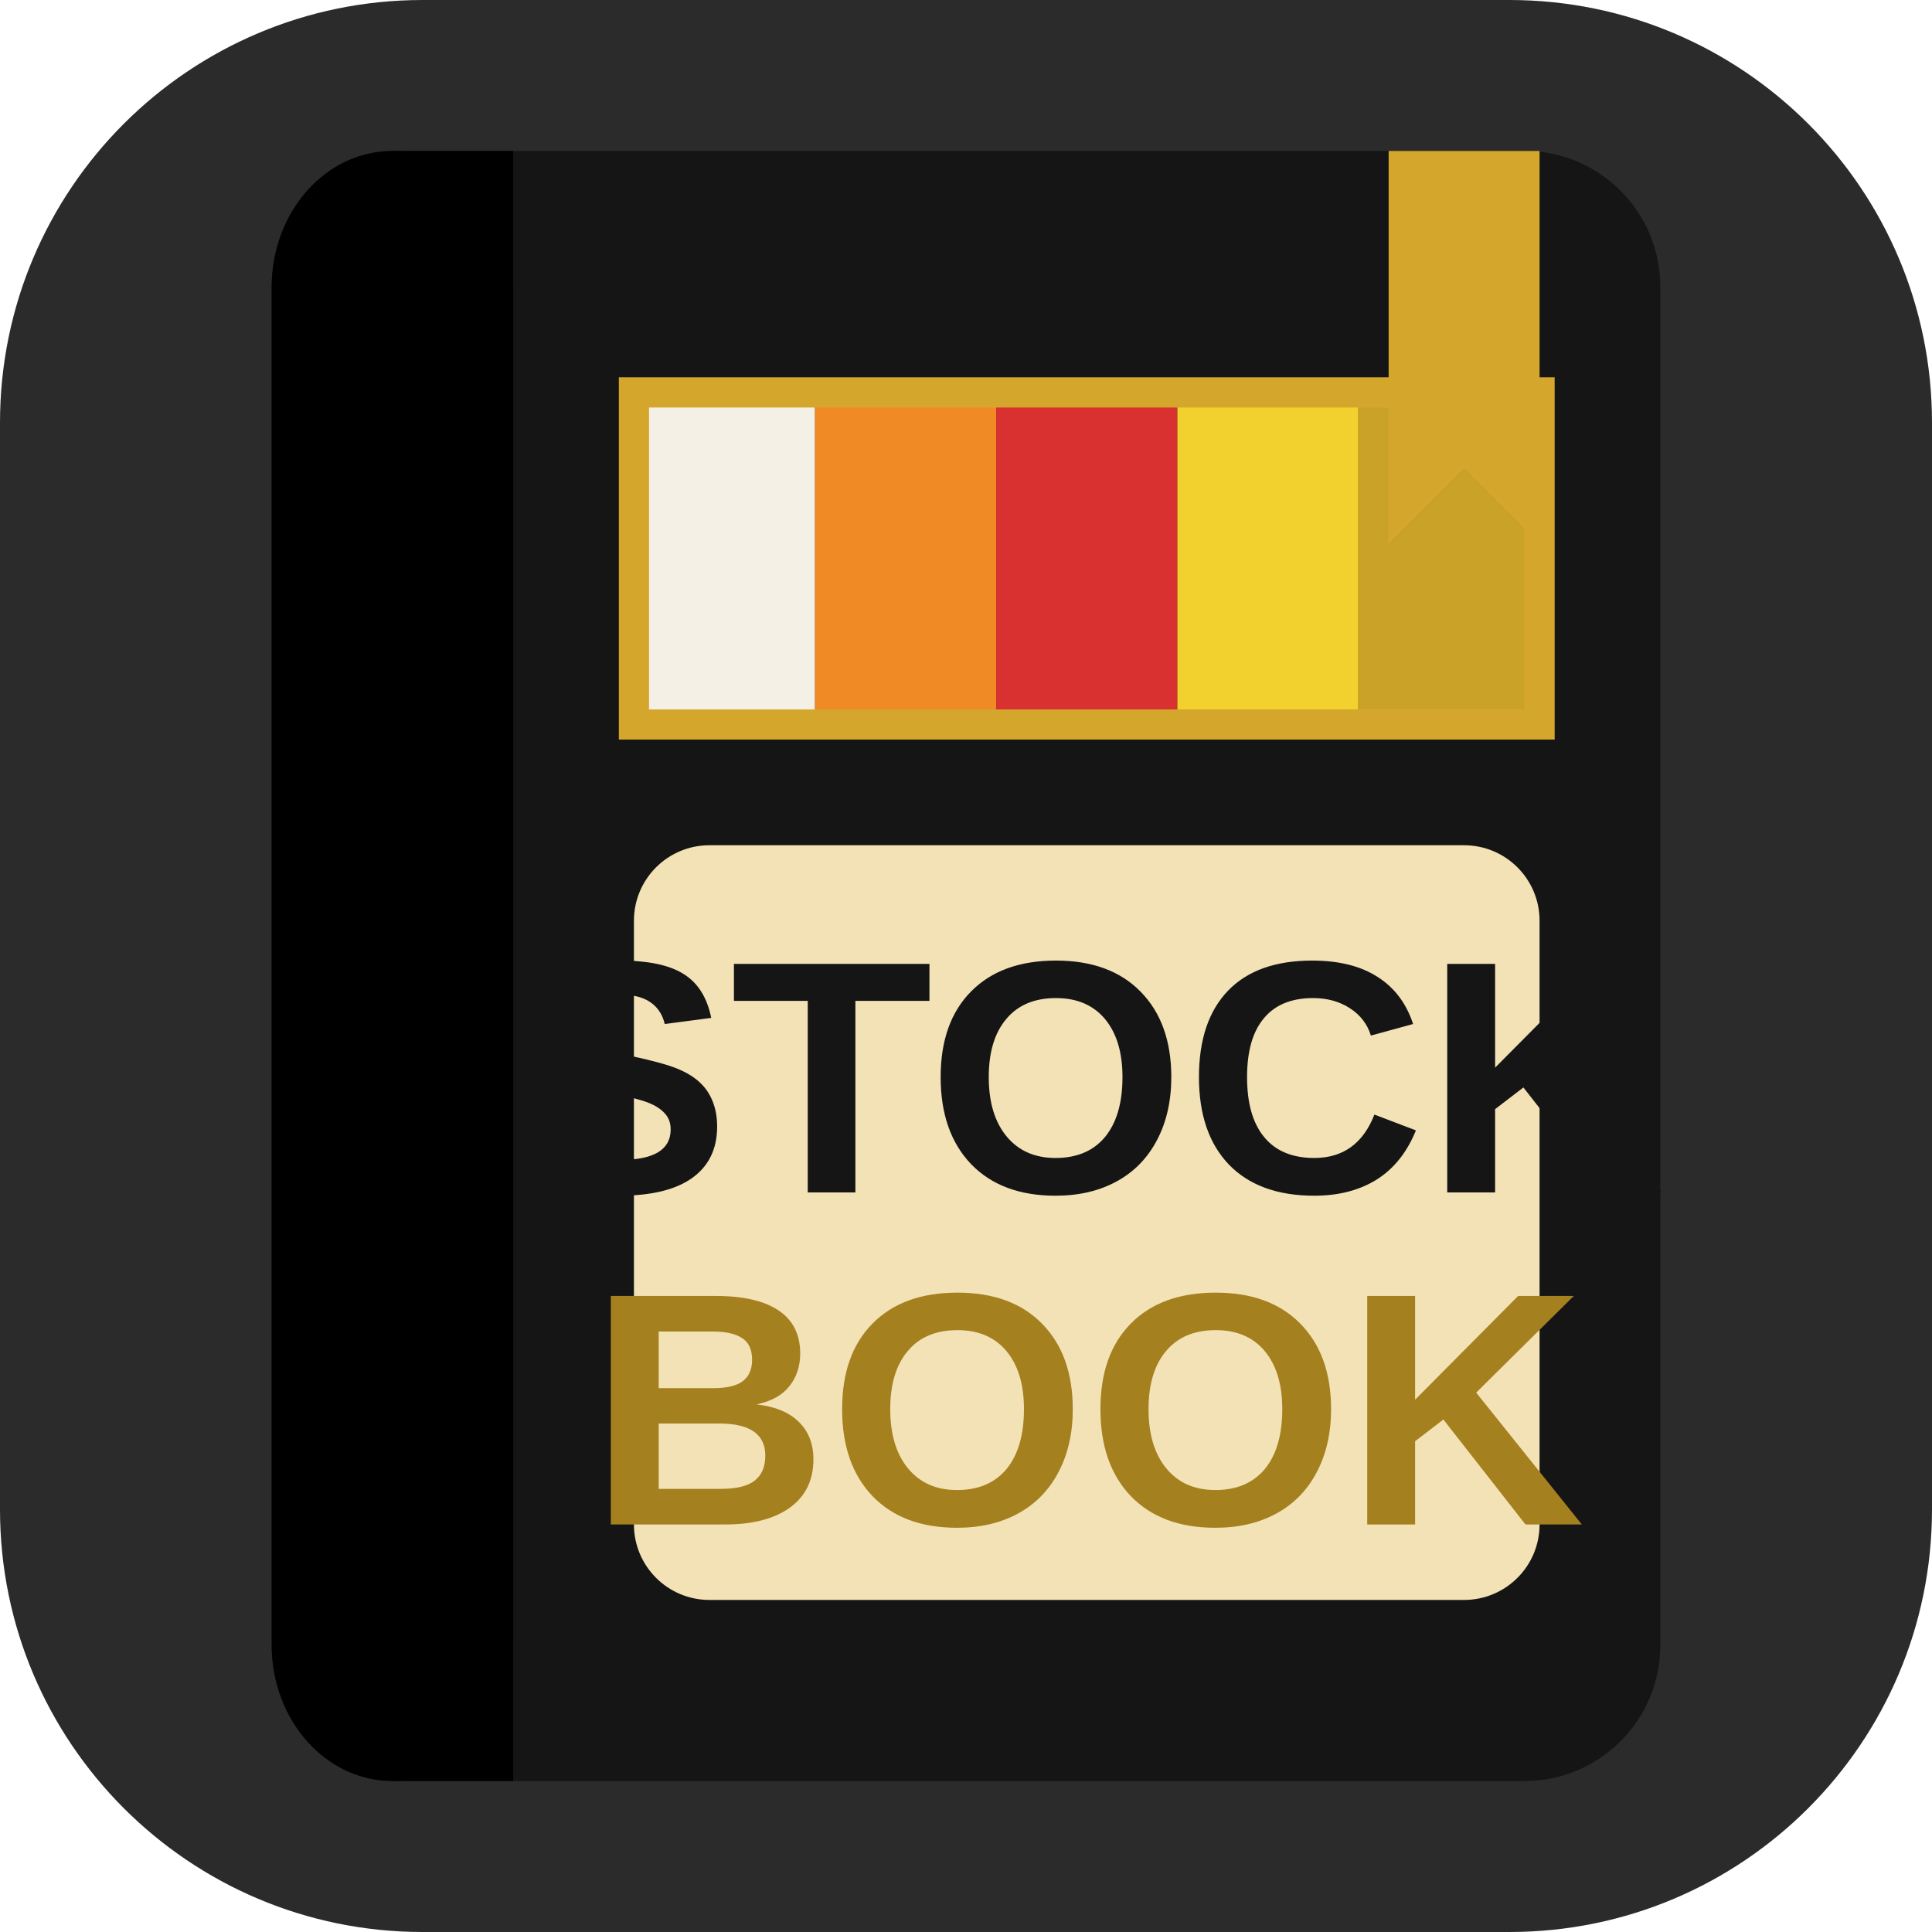
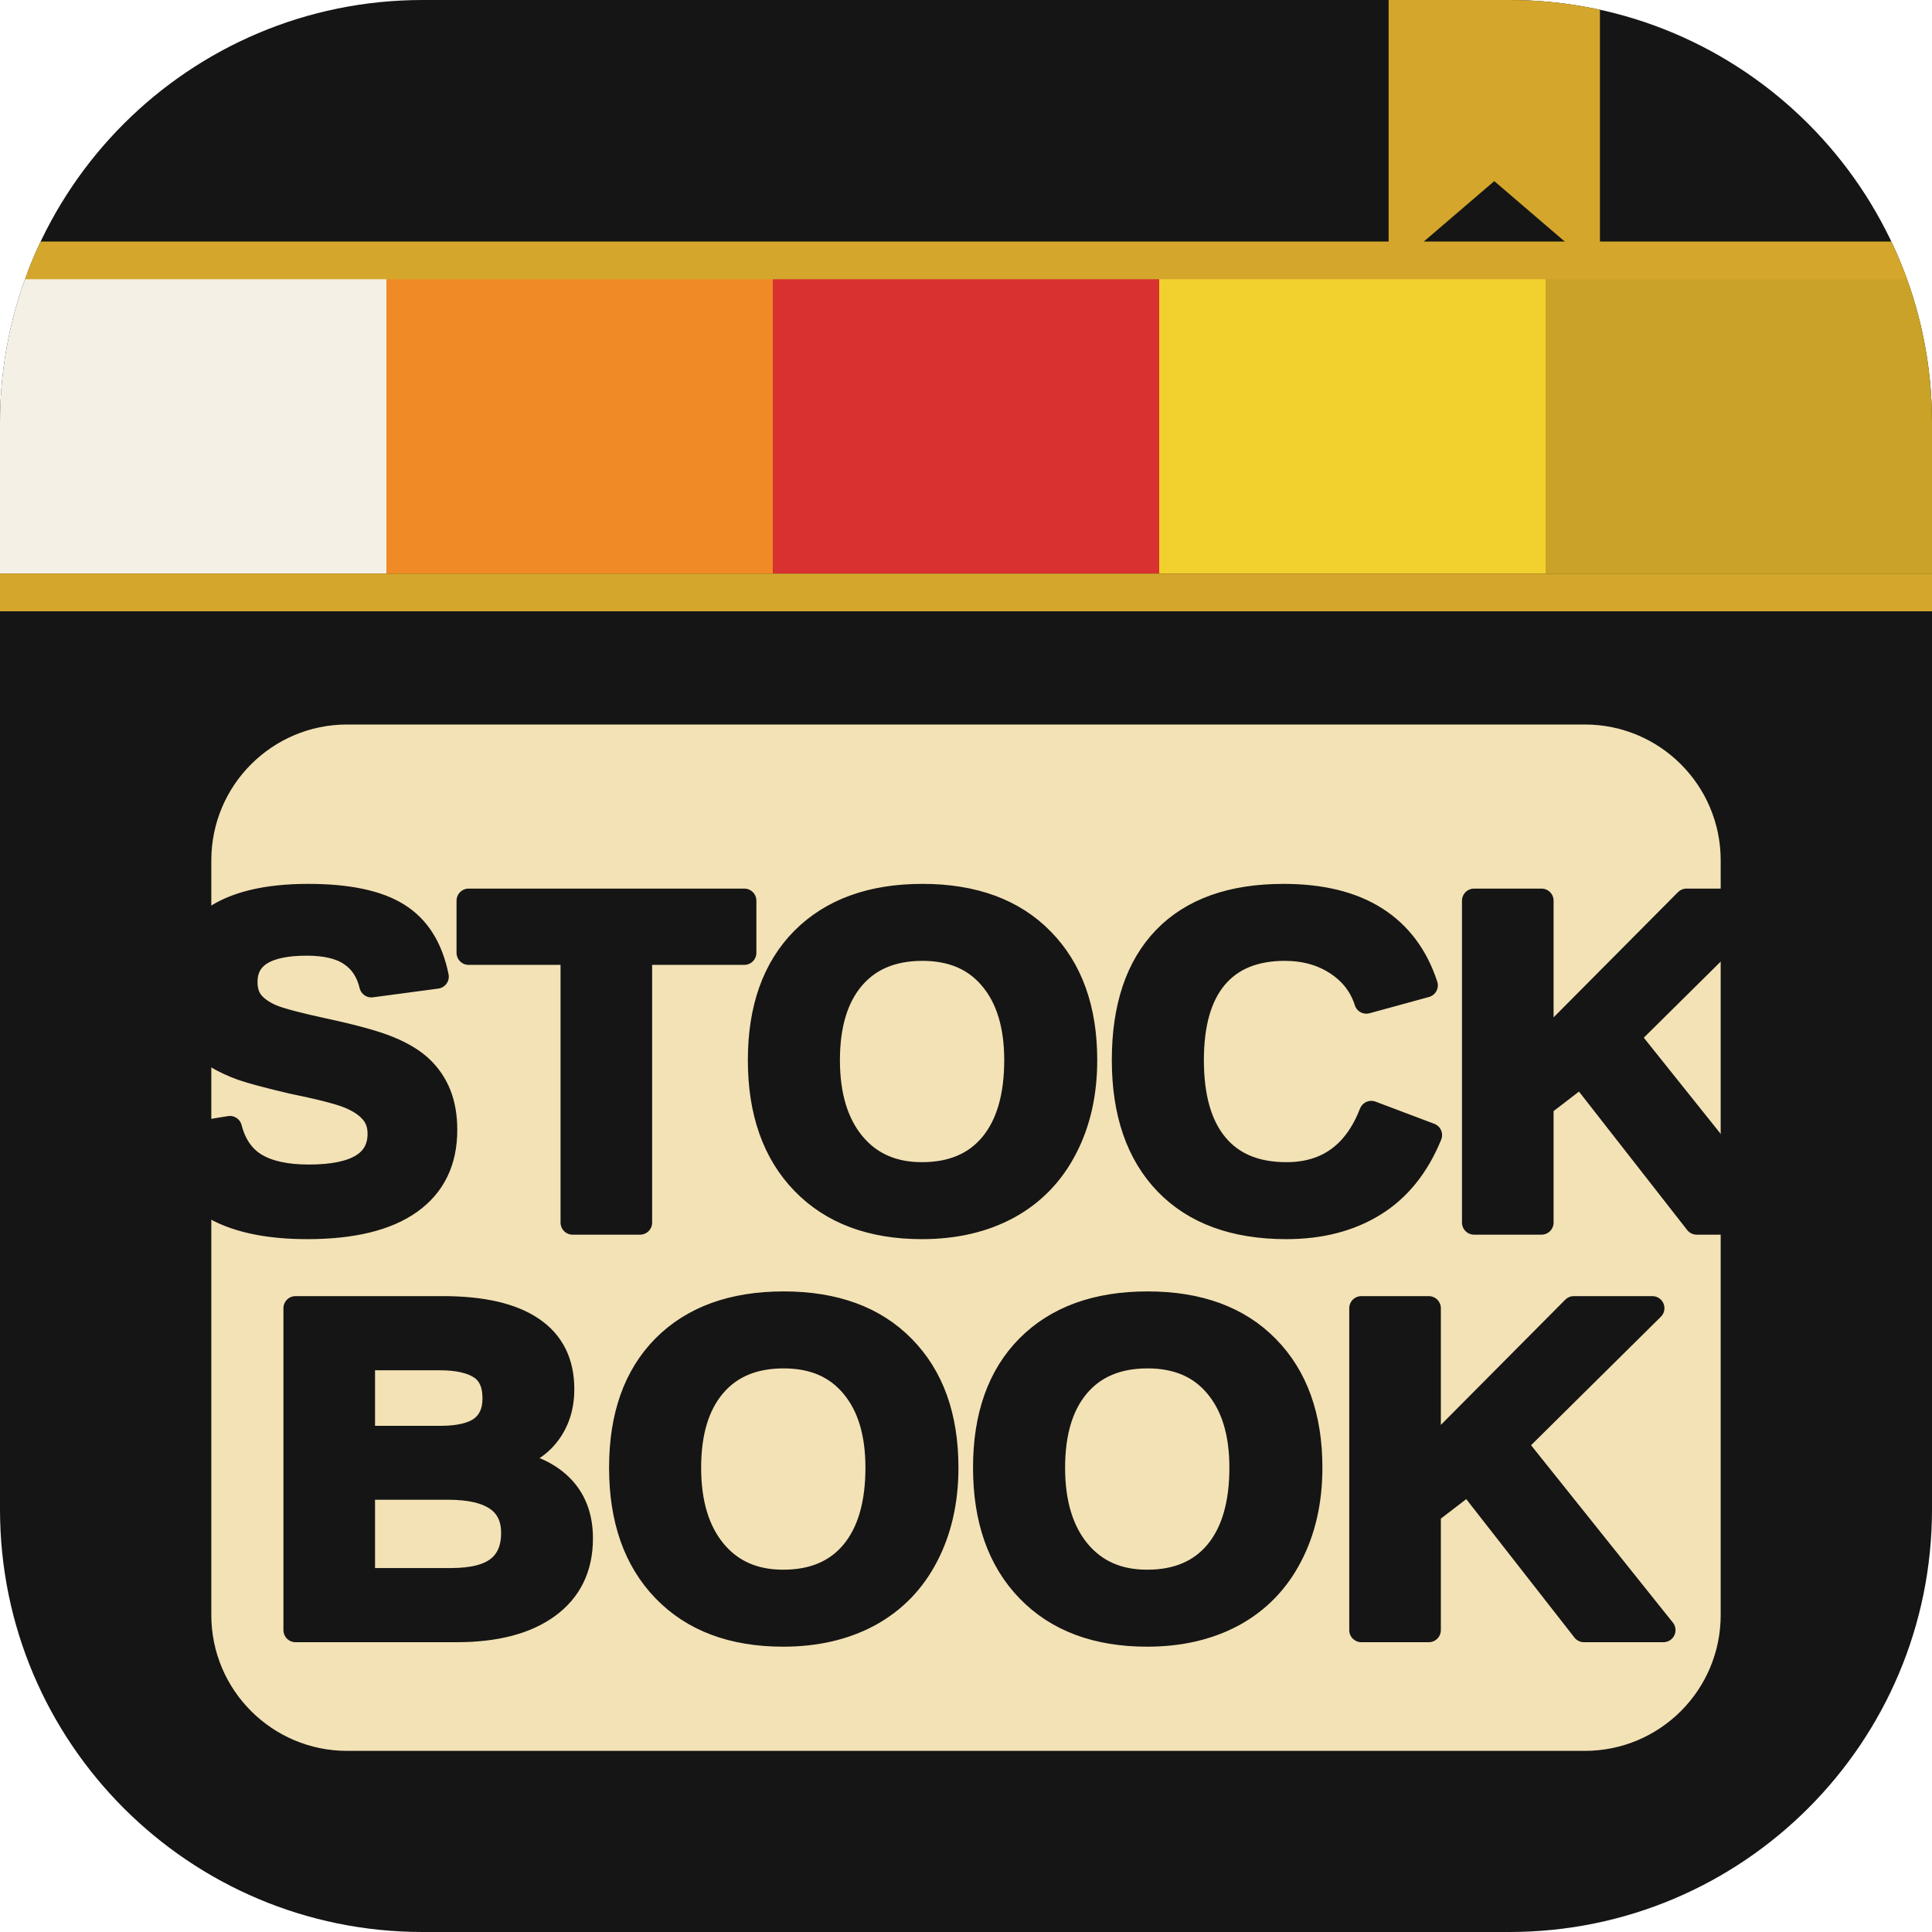
<svg xmlns="http://www.w3.org/2000/svg" viewBox="0 0 128 128">
  <defs>
    <clipPath id="c">
      <rect width="128" height="128" rx="28" />
    </clipPath>
  </defs>
  <g clip-path="url(#c)">
-     <rect width="128" height="128" fill="#2B2B2B" />
-     <rect x="18" y="10" width="92" height="108" rx="9" fill="#151515" />
-     <rect x="18" y="10" width="16" height="108" rx="9" fill="#000" />
-     <rect x="26" y="10" width="8" height="108" fill="#000" />
-     <rect x="42" y="26" width="12" height="22" fill="#F5F0E6" />
-     <rect x="54" y="26" width="12" height="22" fill="#F08A24" />
-     <rect x="66" y="26" width="12" height="22" fill="#D93030" />
-     <rect x="78" y="26" width="12" height="22" fill="#F2D12E" />
-     <rect x="90" y="26" width="12" height="22" fill="#C9A227" />
-     <rect x="42" y="26" width="60" height="22" fill="none" stroke="#D4A72C" stroke-width="2" />
-     <rect x="42" y="56" width="60" height="50" rx="5" fill="#F3E2B5" />
-     <text x="72" y="79" text-anchor="middle" font-family="Arial Black,Arial,Helvetica,sans-serif" font-weight="900" font-size="22" textLength="52" lengthAdjust="spacingAndGlyphs" fill="#151515">STOCK</text>
-     <text x="72" y="101" text-anchor="middle" font-family="Arial Black,Arial,Helvetica,sans-serif" font-weight="900" font-size="22" textLength="52" lengthAdjust="spacingAndGlyphs" fill="#A5801F">BOOK</text>
-     <path d="M92 10h10v26l-5-5-5 5z" fill="#D4A72C" />
+     <rect width="128" height="128" fill="#151515" />
+     <rect x="0.0" y="18" width="25.6" height="20" fill="#F5F0E6" />
+     <rect x="25.6" y="18" width="25.6" height="20" fill="#F08A24" />
+     <rect x="51.2" y="18" width="25.6" height="20" fill="#D93030" />
+     <rect x="76.8" y="18" width="25.6" height="20" fill="#F2D12E" />
+     <rect x="102.4" y="18" width="25.6" height="20" fill="#C9A227" />
+     <rect x="0" y="16" width="128" height="2.5" fill="#D4A72C" />
+     <rect x="0" y="38" width="128" height="2.5" fill="#D4A72C" />
+     <rect x="14" y="48" width="100" height="68" rx="9" fill="#F3E2B5" />
+     <text x="64" y="81" text-anchor="middle" font-family="Arial Black,Arial,Helvetica,sans-serif" font-weight="900" font-size="31" textLength="84" lengthAdjust="spacingAndGlyphs" fill="#151515" stroke="#151515" stroke-width="1.6" stroke-linejoin="round">STOCK</text>
+     <text x="64" y="108" text-anchor="middle" font-family="Arial Black,Arial,Helvetica,sans-serif" font-weight="900" font-size="31" textLength="84" lengthAdjust="spacingAndGlyphs" fill="#151515" stroke="#151515" stroke-width="1.6" stroke-linejoin="round">BOOK</text>
+     <path d="M92 0h14v18l-7-6-7 6z" fill="#D4A72C" />
  </g>
</svg>
